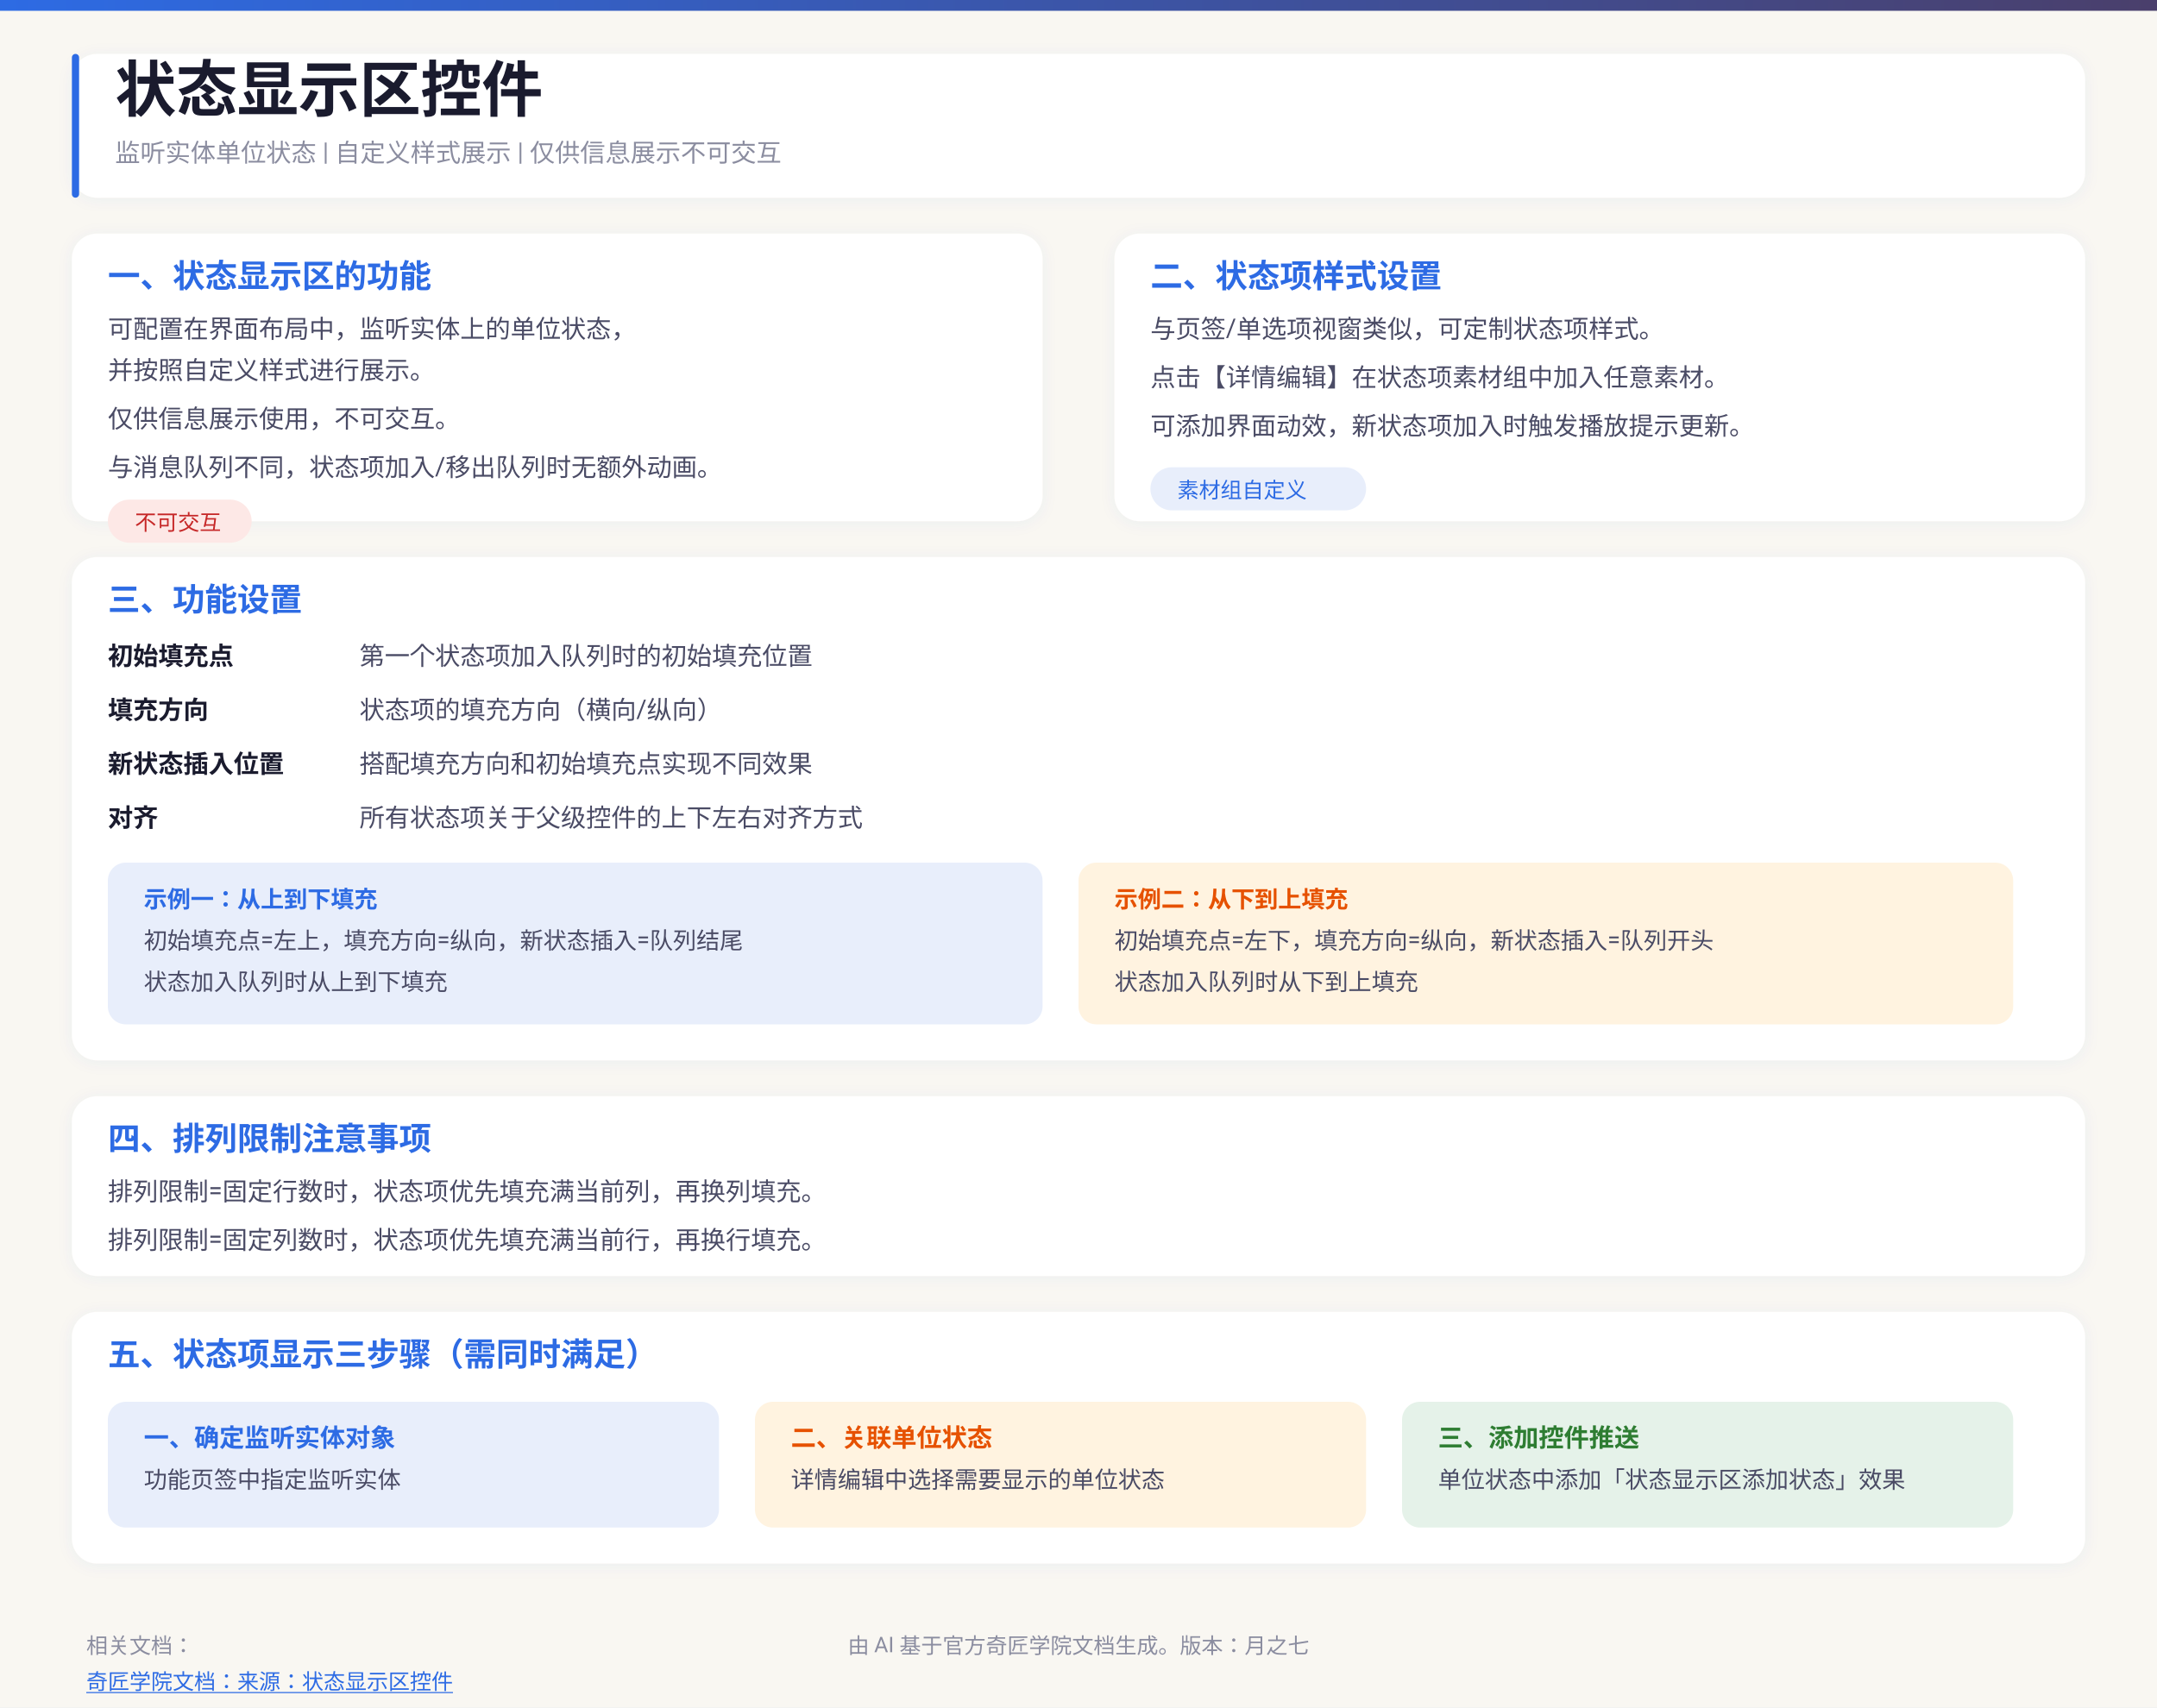
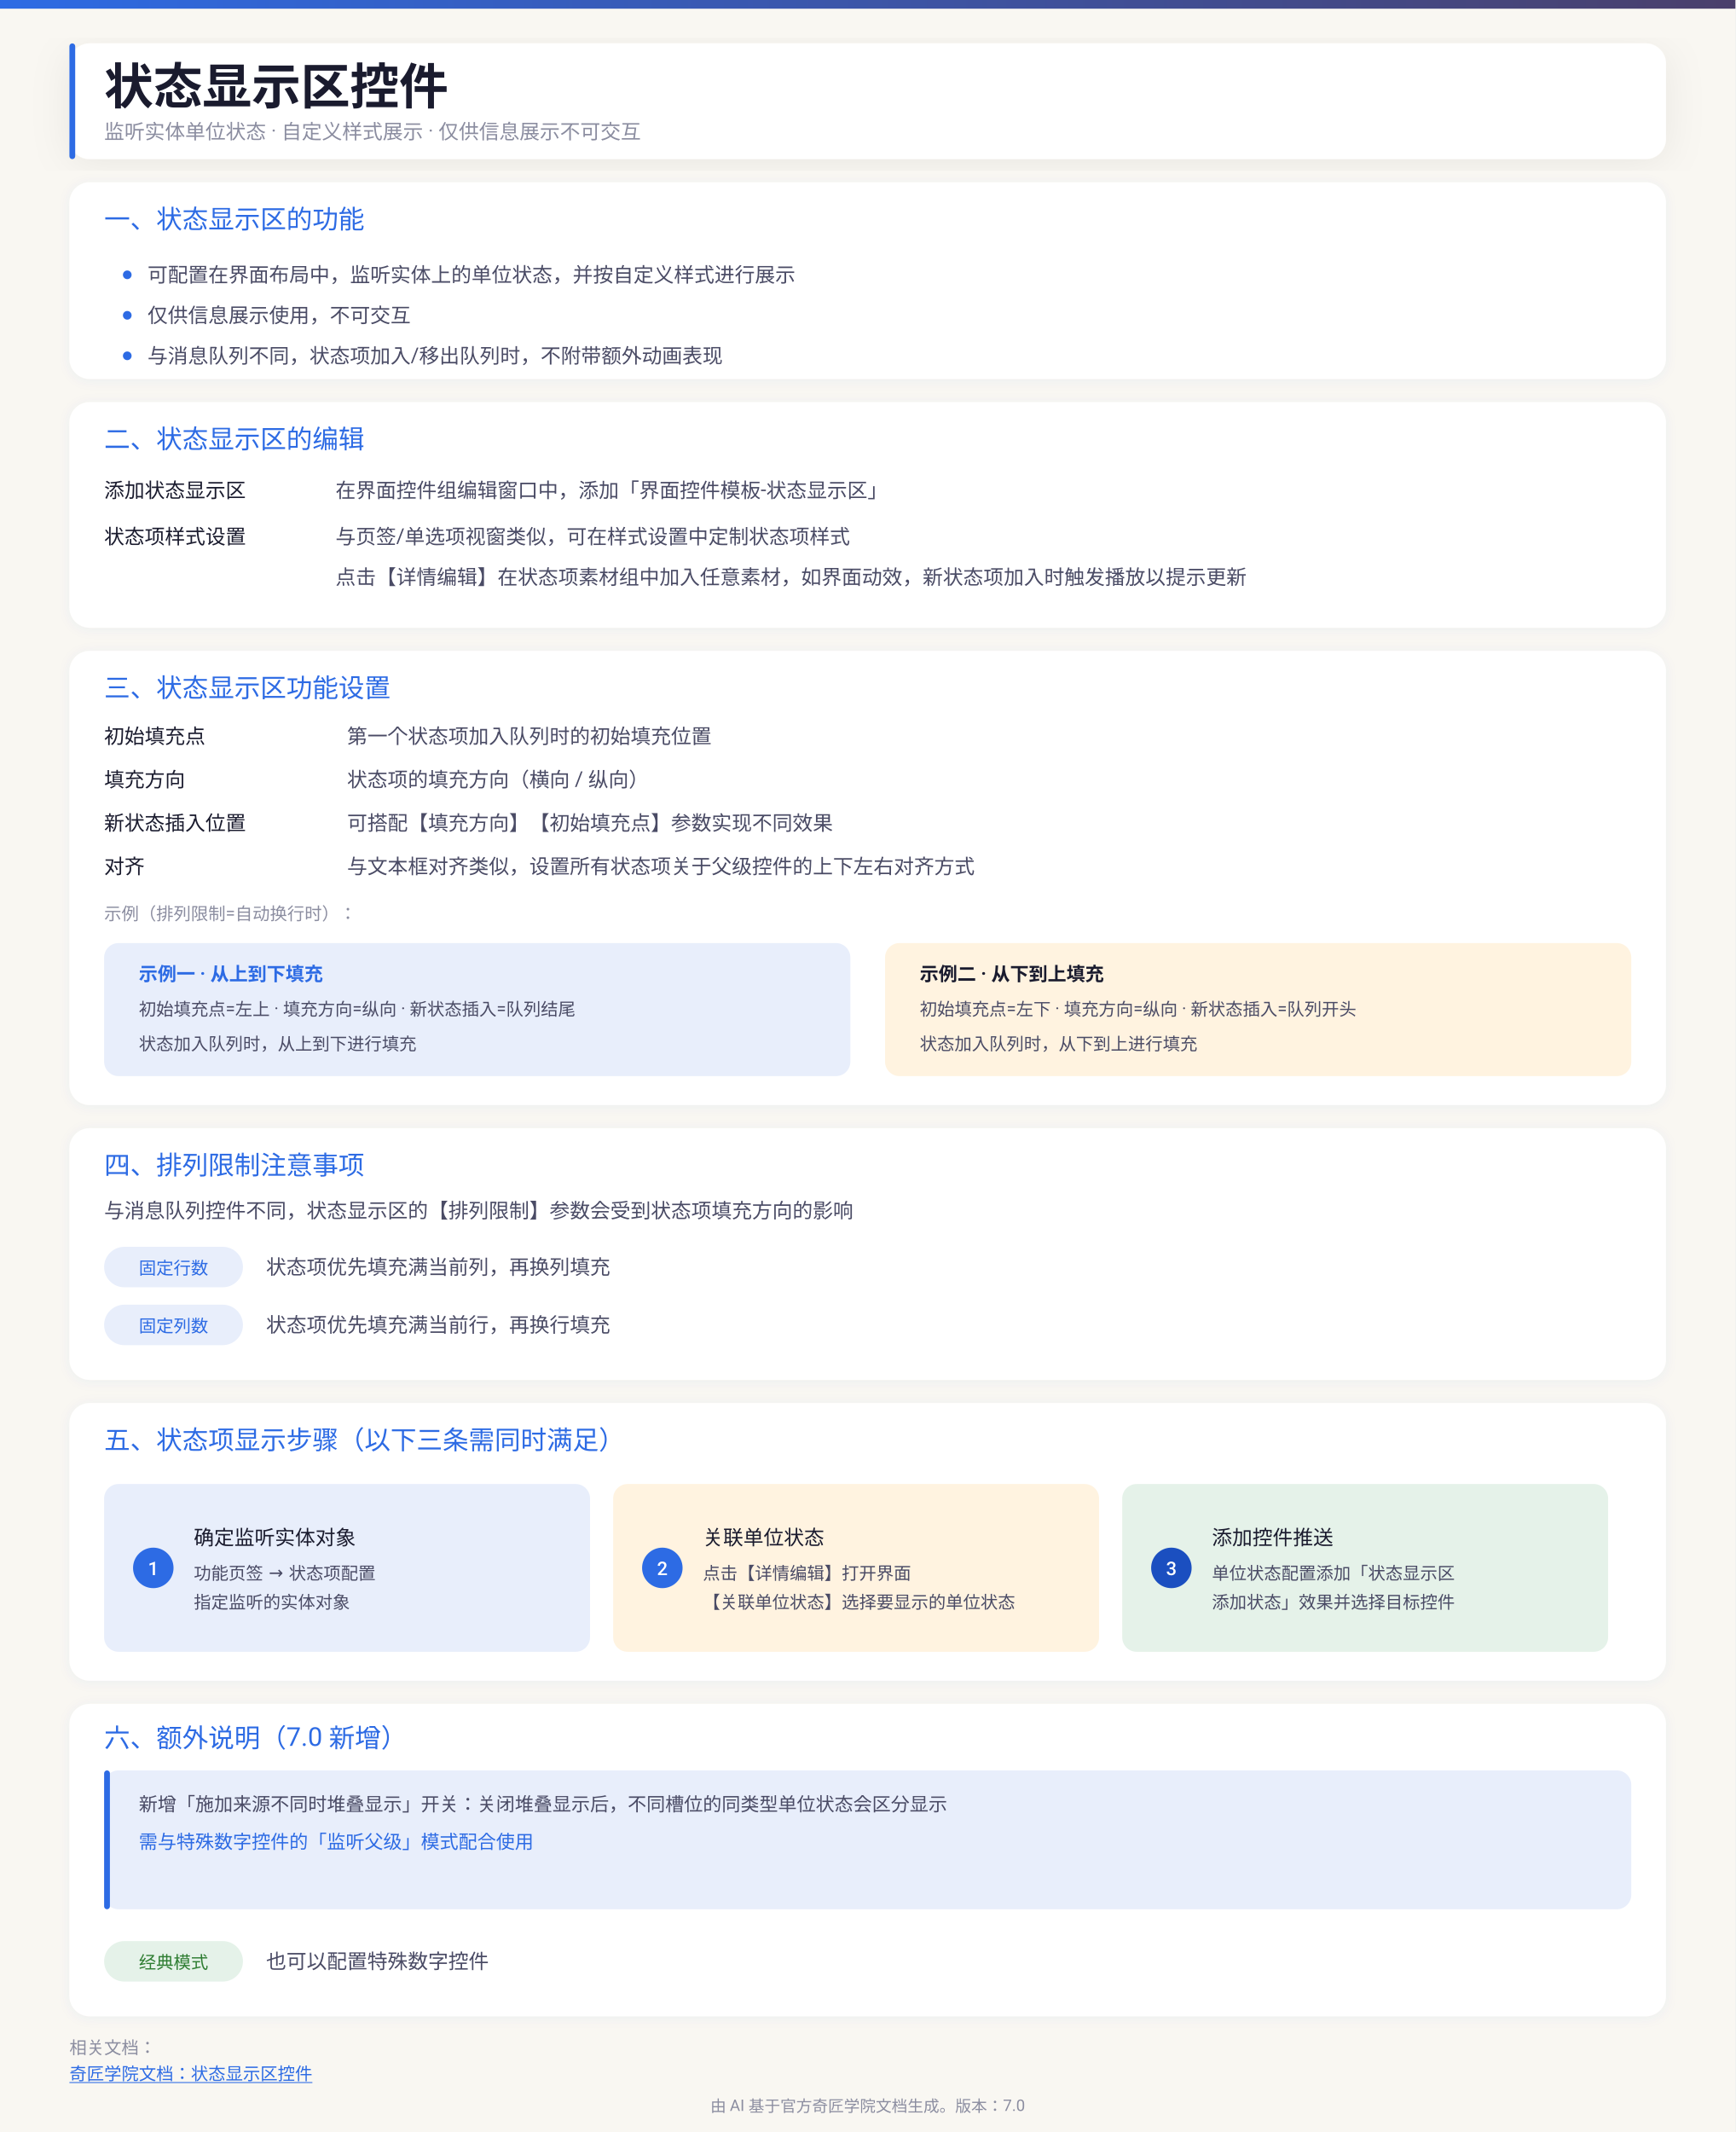
- <svg xmlns="http://www.w3.org/2000/svg" xmlns:xlink="http://www.w3.org/1999/xlink" viewBox="0 0 1200 950">
+ <svg xmlns="http://www.w3.org/2000/svg" xmlns:xlink="http://www.w3.org/1999/xlink" viewBox="0 0 1200 1474">
  <defs>
-     <linearGradient id="topGrad" x1="0" y1="0" x2="1" y2="0">
+     <linearGradient id="topGrad" x1="0" y1="0" x2="1200" y2="0" gradientUnits="userSpaceOnUse">
      <stop offset="0%" stop-color="#2D6BE4" />
      <stop offset="100%" stop-color="#4A3F6B" />
    </linearGradient>
    <filter id="card">
      <feDropShadow dx="0" dy="1" stdDeviation="4" flood-color="#2D6BE4" flood-opacity="0.06" />
    </filter>
+     <filter id="elevated">
+       <feDropShadow dx="0" dy="4" stdDeviation="14" flood-color="#000" flood-opacity="0.07" />
+     </filter>
  </defs>
-   <rect width="1200" height="950" fill="#F9F7F2" />
+   <rect width="1200" height="1474" fill="#F9F7F2" />
  <rect width="1200" height="6" fill="url(#topGrad)" />
-   <rect x="40" y="30" width="1120" height="80" rx="14" fill="#FFFFFF" filter="url(#card)" />
-   <rect x="40" y="30" width="4" height="80" rx="2" fill="#2D6BE4" />
-   <text x="64" y="62" font-family="'HYWenHei 85W','Noto Sans SC','PingFang SC','Roboto',sans-serif" font-size="34" font-weight="bold" fill="#1A1B2E">状态显示区控件</text>
-   <text x="64" y="90" font-family="'HYWenHei 85W','Noto Sans SC','PingFang SC','Roboto',sans-serif" font-size="14" fill="#8B8DA0">监听实体单位状态 | 自定义样式展示 | 仅供信息展示不可交互</text>
-   <rect x="40" y="130" width="540" height="160" rx="14" fill="#FFFFFF" filter="url(#card)" />
-   <text x="60" y="160" font-family="'HYWenHei 85W','Noto Sans SC','PingFang SC','Roboto',sans-serif" font-size="18" font-weight="700" fill="#2D6BE4">一、状态显示区的功能</text>
-   <text x="60" y="188" font-family="'HYWenHei 85W','Noto Sans SC','PingFang SC','Roboto',sans-serif" font-size="14" fill="#4A4B65">可配置在界面布局中，监听实体上的单位状态，</text>
-   <text x="60" y="211" font-family="'HYWenHei 85W','Noto Sans SC','PingFang SC','Roboto',sans-serif" font-size="14" fill="#4A4B65">并按照自定义样式进行展示。</text>
-   <text x="60" y="238" font-family="'HYWenHei 85W','Noto Sans SC','PingFang SC','Roboto',sans-serif" font-size="14" fill="#4A4B65">仅供信息展示使用，不可交互。</text>
-   <text x="60" y="265" font-family="'HYWenHei 85W','Noto Sans SC','PingFang SC','Roboto',sans-serif" font-size="14" fill="#4A4B65">与消息队列不同，状态项加入/移出队列时无额外动画。</text>
-   <rect x="60" y="278" width="80" height="24" rx="12" fill="#FDE8E6" />
-   <text x="75" y="295" font-family="'HYWenHei 85W','Noto Sans SC','PingFang SC','Roboto',sans-serif" font-size="12" fill="#C62828">不可交互</text>
-   <rect x="620" y="130" width="540" height="160" rx="14" fill="#FFFFFF" filter="url(#card)" />
-   <text x="640" y="160" font-family="'HYWenHei 85W','Noto Sans SC','PingFang SC','Roboto',sans-serif" font-size="18" font-weight="700" fill="#2D6BE4">二、状态项样式设置</text>
-   <text x="640" y="188" font-family="'HYWenHei 85W','Noto Sans SC','PingFang SC','Roboto',sans-serif" font-size="14" fill="#4A4B65">与页签/单选项视窗类似，可定制状态项样式。</text>
-   <text x="640" y="215" font-family="'HYWenHei 85W','Noto Sans SC','PingFang SC','Roboto',sans-serif" font-size="14" fill="#4A4B65">点击【详情编辑】在状态项素材组中加入任意素材。</text>
-   <text x="640" y="242" font-family="'HYWenHei 85W','Noto Sans SC','PingFang SC','Roboto',sans-serif" font-size="14" fill="#4A4B65">可添加界面动效，新状态项加入时触发播放提示更新。</text>
-   <rect x="640" y="260" width="120" height="24" rx="12" fill="#E8EEFB" />
-   <text x="655" y="277" font-family="'HYWenHei 85W','Noto Sans SC','PingFang SC','Roboto',sans-serif" font-size="12" fill="#2D6BE4">素材组自定义</text>
-   <rect x="40" y="310" width="1120" height="280" rx="14" fill="#FFFFFF" filter="url(#card)" />
-   <text x="60" y="340" font-family="'HYWenHei 85W','Noto Sans SC','PingFang SC','Roboto',sans-serif" font-size="18" font-weight="700" fill="#2D6BE4">三、功能设置</text>
-   <text x="60" y="370" font-family="'HYWenHei 85W','Noto Sans SC','PingFang SC','Roboto',sans-serif" font-size="14" font-weight="700" fill="#1A1B2E">初始填充点</text>
-   <text x="200" y="370" font-family="'HYWenHei 85W','Noto Sans SC','PingFang SC','Roboto',sans-serif" font-size="14" fill="#4A4B65">第一个状态项加入队列时的初始填充位置</text>
-   <text x="60" y="400" font-family="'HYWenHei 85W','Noto Sans SC','PingFang SC','Roboto',sans-serif" font-size="14" font-weight="700" fill="#1A1B2E">填充方向</text>
-   <text x="200" y="400" font-family="'HYWenHei 85W','Noto Sans SC','PingFang SC','Roboto',sans-serif" font-size="14" fill="#4A4B65">状态项的填充方向（横向/纵向）</text>
-   <text x="60" y="430" font-family="'HYWenHei 85W','Noto Sans SC','PingFang SC','Roboto',sans-serif" font-size="14" font-weight="700" fill="#1A1B2E">新状态插入位置</text>
-   <text x="200" y="430" font-family="'HYWenHei 85W','Noto Sans SC','PingFang SC','Roboto',sans-serif" font-size="14" fill="#4A4B65">搭配填充方向和初始填充点实现不同效果</text>
-   <text x="60" y="460" font-family="'HYWenHei 85W','Noto Sans SC','PingFang SC','Roboto',sans-serif" font-size="14" font-weight="700" fill="#1A1B2E">对齐</text>
-   <text x="200" y="460" font-family="'HYWenHei 85W','Noto Sans SC','PingFang SC','Roboto',sans-serif" font-size="14" fill="#4A4B65">所有状态项关于父级控件的上下左右对齐方式</text>
-   <rect x="60" y="480" width="520" height="90" rx="10" fill="#E8EEFB" />
-   <text x="80" y="505" font-family="'HYWenHei 85W','Noto Sans SC','PingFang SC','Roboto',sans-serif" font-size="13" font-weight="700" fill="#2D6BE4">示例一：从上到下填充</text>
-   <text x="80" y="528" font-family="'HYWenHei 85W','Noto Sans SC','PingFang SC','Roboto',sans-serif" font-size="13" fill="#4A4B65">初始填充点=左上，填充方向=纵向，新状态插入=队列结尾</text>
-   <text x="80" y="551" font-family="'HYWenHei 85W','Noto Sans SC','PingFang SC','Roboto',sans-serif" font-size="13" fill="#4A4B65">状态加入队列时从上到下填充</text>
-   <rect x="600" y="480" width="520" height="90" rx="10" fill="#FFF3E0" />
-   <text x="620" y="505" font-family="'HYWenHei 85W','Noto Sans SC','PingFang SC','Roboto',sans-serif" font-size="13" font-weight="700" fill="#E65100">示例二：从下到上填充</text>
-   <text x="620" y="528" font-family="'HYWenHei 85W','Noto Sans SC','PingFang SC','Roboto',sans-serif" font-size="13" fill="#4A4B65">初始填充点=左下，填充方向=纵向，新状态插入=队列开头</text>
-   <text x="620" y="551" font-family="'HYWenHei 85W','Noto Sans SC','PingFang SC','Roboto',sans-serif" font-size="13" fill="#4A4B65">状态加入队列时从下到上填充</text>
-   <rect x="40" y="610" width="1120" height="100" rx="14" fill="#FFFFFF" filter="url(#card)" />
-   <text x="60" y="640" font-family="'HYWenHei 85W','Noto Sans SC','PingFang SC','Roboto',sans-serif" font-size="18" font-weight="700" fill="#2D6BE4">四、排列限制注意事项</text>
-   <text x="60" y="668" font-family="'HYWenHei 85W','Noto Sans SC','PingFang SC','Roboto',sans-serif" font-size="14" fill="#4A4B65">排列限制=固定行数时，状态项优先填充满当前列，再换列填充。</text>
-   <text x="60" y="695" font-family="'HYWenHei 85W','Noto Sans SC','PingFang SC','Roboto',sans-serif" font-size="14" fill="#4A4B65">排列限制=固定列数时，状态项优先填充满当前行，再换行填充。</text>
-   <rect x="40" y="730" width="1120" height="140" rx="14" fill="#FFFFFF" filter="url(#card)" />
-   <text x="60" y="760" font-family="'HYWenHei 85W','Noto Sans SC','PingFang SC','Roboto',sans-serif" font-size="18" font-weight="700" fill="#2D6BE4">五、状态项显示三步骤（需同时满足）</text>
-   <rect x="60" y="780" width="340" height="70" rx="10" fill="#E8EEFB" />
-   <text x="80" y="805" font-family="'HYWenHei 85W','Noto Sans SC','PingFang SC','Roboto',sans-serif" font-size="14" font-weight="700" fill="#2D6BE4">一、确定监听实体对象</text>
-   <text x="80" y="828" font-family="'HYWenHei 85W','Noto Sans SC','PingFang SC','Roboto',sans-serif" font-size="13" fill="#4A4B65">功能页签中指定监听实体</text>
-   <rect x="420" y="780" width="340" height="70" rx="10" fill="#FFF3E0" />
-   <text x="440" y="805" font-family="'HYWenHei 85W','Noto Sans SC','PingFang SC','Roboto',sans-serif" font-size="14" font-weight="700" fill="#E65100">二、关联单位状态</text>
-   <text x="440" y="828" font-family="'HYWenHei 85W','Noto Sans SC','PingFang SC','Roboto',sans-serif" font-size="13" fill="#4A4B65">详情编辑中选择需要显示的单位状态</text>
-   <rect x="780" y="780" width="340" height="70" rx="10" fill="#E5F2E9" />
-   <text x="800" y="805" font-family="'HYWenHei 85W','Noto Sans SC','PingFang SC','Roboto',sans-serif" font-size="14" font-weight="700" fill="#2E7D32">三、添加控件推送</text>
-   <text x="800" y="828" font-family="'HYWenHei 85W','Noto Sans SC','PingFang SC','Roboto',sans-serif" font-size="13" fill="#4A4B65">单位状态中添加「状态显示区添加状态」效果</text>
-   <text x="600" y="920" text-anchor="middle" font-family="'HYWenHei 85W','Noto Sans SC','PingFang SC','Roboto',sans-serif" font-size="12" fill="#8B8DA0">由 AI 基于官方奇匠学院文档生成。版本：月之七</text>
-   <text x="48" y="920" fill="#8B8DA0" font-size="12" font-family="'HYWenHei 85W','Noto Sans SC','PingFang SC','Roboto',sans-serif">相关文档：</text>
+   <rect x="48" y="30" width="1104" height="80" rx="14" fill="#FFFFFF" filter="url(#elevated)" />
+   <rect x="48" y="30" width="4" height="80" rx="2" fill="#2D6BE4" />
+   <text x="72" y="72" font-family="'HYWenHei 85W','Noto Sans SC','PingFang SC','Roboto',sans-serif" font-size="34" font-weight="bold" fill="#1A1B2E">状态显示区控件</text>
+   <text x="72" y="96" font-family="'HYWenHei 85W','Noto Sans SC','PingFang SC','Roboto',sans-serif" font-size="14" fill="#8B8DA0">监听实体单位状态 · 自定义样式展示 · 仅供信息展示不可交互</text>
+   <rect x="48" y="126" width="1104" height="136" rx="14" fill="#FFFFFF" filter="url(#card)" />
+   <text x="72" y="158" font-family="'HYWenHei 85W','Noto Sans SC','PingFang SC','Roboto',sans-serif" font-size="18" fill="#2D6BE4">一、状态显示区的功能</text>
+   <circle cx="88" cy="190" r="3" fill="#2D6BE4" />
+   <text x="102" y="195" font-family="'HYWenHei 85W','Noto Sans SC','PingFang SC','Roboto',sans-serif" font-size="14" fill="#4A4B65">可配置在界面布局中，监听实体上的单位状态，并按自定义样式进行展示</text>
+   <circle cx="88" cy="218" r="3" fill="#2D6BE4" />
+   <text x="102" y="223" font-family="'HYWenHei 85W','Noto Sans SC','PingFang SC','Roboto',sans-serif" font-size="14" fill="#4A4B65">仅供信息展示使用，不可交互</text>
+   <circle cx="88" cy="246" r="3" fill="#2D6BE4" />
+   <text x="102" y="251" font-family="'HYWenHei 85W','Noto Sans SC','PingFang SC','Roboto',sans-serif" font-size="14" fill="#4A4B65">与消息队列不同，状态项加入/移出队列时，不附带额外动画表现</text>
+   <rect x="48" y="278" width="1104" height="156" rx="14" fill="#FFFFFF" filter="url(#card)" />
+   <text x="72" y="310" font-family="'HYWenHei 85W','Noto Sans SC','PingFang SC','Roboto',sans-serif" font-size="18" fill="#2D6BE4">二、状态显示区的编辑</text>
+   <text x="72" y="344" font-family="'HYWenHei 85W','Noto Sans SC','PingFang SC','Roboto',sans-serif" font-size="14" font-weight="500" fill="#1A1B2E">添加状态显示区</text>
+   <text x="232" y="344" font-family="'HYWenHei 85W','Noto Sans SC','PingFang SC','Roboto',sans-serif" font-size="14" fill="#4A4B65">在界面控件组编辑窗口中，添加「界面控件模板-状态显示区」</text>
+   <text x="72" y="376" font-family="'HYWenHei 85W','Noto Sans SC','PingFang SC','Roboto',sans-serif" font-size="14" font-weight="500" fill="#1A1B2E">状态项样式设置</text>
+   <text x="232" y="376" font-family="'HYWenHei 85W','Noto Sans SC','PingFang SC','Roboto',sans-serif" font-size="14" fill="#4A4B65">与页签/单选项视窗类似，可在样式设置中定制状态项样式</text>
+   <text x="232" y="404" font-family="'HYWenHei 85W','Noto Sans SC','PingFang SC','Roboto',sans-serif" font-size="14" fill="#4A4B65">点击【详情编辑】在状态项素材组中加入任意素材，如界面动效，新状态项加入时触发播放以提示更新</text>
+   <rect x="48" y="450" width="1104" height="314" rx="14" fill="#FFFFFF" filter="url(#card)" />
+   <text x="72" y="482" font-family="'HYWenHei 85W','Noto Sans SC','PingFang SC','Roboto',sans-serif" font-size="18" fill="#2D6BE4">三、状态显示区功能设置</text>
+   <text x="72" y="514" font-family="'HYWenHei 85W','Noto Sans SC','PingFang SC','Roboto',sans-serif" font-size="14" font-weight="500" fill="#1A1B2E">初始填充点</text>
+   <text x="240" y="514" font-family="'HYWenHei 85W','Noto Sans SC','PingFang SC','Roboto',sans-serif" font-size="14" fill="#4A4B65">第一个状态项加入队列时的初始填充位置</text>
+   <text x="72" y="544" font-family="'HYWenHei 85W','Noto Sans SC','PingFang SC','Roboto',sans-serif" font-size="14" font-weight="500" fill="#1A1B2E">填充方向</text>
+   <text x="240" y="544" font-family="'HYWenHei 85W','Noto Sans SC','PingFang SC','Roboto',sans-serif" font-size="14" fill="#4A4B65">状态项的填充方向（横向 / 纵向）</text>
+   <text x="72" y="574" font-family="'HYWenHei 85W','Noto Sans SC','PingFang SC','Roboto',sans-serif" font-size="14" font-weight="500" fill="#1A1B2E">新状态插入位置</text>
+   <text x="240" y="574" font-family="'HYWenHei 85W','Noto Sans SC','PingFang SC','Roboto',sans-serif" font-size="14" fill="#4A4B65">可搭配【填充方向】【初始填充点】参数实现不同效果</text>
+   <text x="72" y="604" font-family="'HYWenHei 85W','Noto Sans SC','PingFang SC','Roboto',sans-serif" font-size="14" font-weight="500" fill="#1A1B2E">对齐</text>
+   <text x="240" y="604" font-family="'HYWenHei 85W','Noto Sans SC','PingFang SC','Roboto',sans-serif" font-size="14" fill="#4A4B65">与文本框对齐类似，设置所有状态项关于父级控件的上下左右对齐方式</text>
+   <text x="72" y="636" font-family="'HYWenHei 85W','Noto Sans SC','PingFang SC','Roboto',sans-serif" font-size="12" fill="#8B8DA0">示例（排列限制=自动换行时）：</text>
+   <rect x="72" y="652" width="516" height="92" rx="10" fill="#E8EEFB" />
+   <text x="96" y="678" font-family="'HYWenHei 85W','Noto Sans SC','PingFang SC','Roboto',sans-serif" font-size="13" font-weight="700" fill="#2D6BE4">示例一 · 从上到下填充</text>
+   <text x="96" y="702" font-family="'HYWenHei 85W','Noto Sans SC','PingFang SC','Roboto',sans-serif" font-size="12" fill="#4A4B65">初始填充点=左上 · 填充方向=纵向 · 新状态插入=队列结尾</text>
+   <text x="96" y="726" font-family="'HYWenHei 85W','Noto Sans SC','PingFang SC','Roboto',sans-serif" font-size="12" fill="#4A4B65">状态加入队列时，从上到下进行填充</text>
+   <rect x="612" y="652" width="516" height="92" rx="10" fill="#FFF3E0" />
+   <text x="636" y="678" font-family="'HYWenHei 85W','Noto Sans SC','PingFang SC','Roboto',sans-serif" font-size="13" font-weight="700" fill="#1A1B2E">示例二 · 从下到上填充</text>
+   <text x="636" y="702" font-family="'HYWenHei 85W','Noto Sans SC','PingFang SC','Roboto',sans-serif" font-size="12" fill="#4A4B65">初始填充点=左下 · 填充方向=纵向 · 新状态插入=队列开头</text>
+   <text x="636" y="726" font-family="'HYWenHei 85W','Noto Sans SC','PingFang SC','Roboto',sans-serif" font-size="12" fill="#4A4B65">状态加入队列时，从下到上进行填充</text>
+   <rect x="48" y="780" width="1104" height="174" rx="14" fill="#FFFFFF" filter="url(#card)" />
+   <text x="72" y="812" font-family="'HYWenHei 85W','Noto Sans SC','PingFang SC','Roboto',sans-serif" font-size="18" fill="#2D6BE4">四、排列限制注意事项</text>
+   <text x="72" y="842" font-family="'HYWenHei 85W','Noto Sans SC','PingFang SC','Roboto',sans-serif" font-size="14" fill="#4A4B65">与消息队列控件不同，状态显示区的【排列限制】参数会受到状态项填充方向的影响</text>
+   <rect x="72" y="862" width="96" height="28" rx="14" fill="#E8EEFB" />
+   <text x="120" y="881" font-family="'HYWenHei 85W','Noto Sans SC','PingFang SC','Roboto',sans-serif" font-size="12" fill="#2D6BE4" text-anchor="middle">固定行数</text>
+   <text x="184" y="881" font-family="'HYWenHei 85W','Noto Sans SC','PingFang SC','Roboto',sans-serif" font-size="14" fill="#4A4B65">状态项优先填充满当前列，再换列填充</text>
+   <rect x="72" y="902" width="96" height="28" rx="14" fill="#E8EEFB" />
+   <text x="120" y="921" font-family="'HYWenHei 85W','Noto Sans SC','PingFang SC','Roboto',sans-serif" font-size="12" fill="#2D6BE4" text-anchor="middle">固定列数</text>
+   <text x="184" y="921" font-family="'HYWenHei 85W','Noto Sans SC','PingFang SC','Roboto',sans-serif" font-size="14" fill="#4A4B65">状态项优先填充满当前行，再换行填充</text>
+   <rect x="48" y="970" width="1104" height="192" rx="14" fill="#FFFFFF" filter="url(#card)" />
+   <text x="72" y="1002" font-family="'HYWenHei 85W','Noto Sans SC','PingFang SC','Roboto',sans-serif" font-size="18" fill="#2D6BE4">五、状态项显示步骤（以下三条需同时满足）</text>
+   <rect x="72" y="1026" width="336" height="116" rx="10" fill="#E8EEFB" />
+   <circle cx="106" cy="1084" r="14" fill="#2D6BE4" />
+   <text x="106" y="1089" font-family="'HYWenHei 85W','Noto Sans SC','PingFang SC','Roboto',sans-serif" font-size="13" font-weight="500" fill="#FFFFFF" text-anchor="middle">1</text>
+   <text x="134" y="1068" font-family="'HYWenHei 85W','Noto Sans SC','PingFang SC','Roboto',sans-serif" font-size="14" font-weight="500" fill="#1A1B2E">确定监听实体对象</text>
+   <text x="134" y="1092" font-family="'HYWenHei 85W','Noto Sans SC','PingFang SC','Roboto',sans-serif" font-size="12" fill="#4A4B65">功能页签 → 状态项配置</text>
+   <text x="134" y="1112" font-family="'HYWenHei 85W','Noto Sans SC','PingFang SC','Roboto',sans-serif" font-size="12" fill="#4A4B65">指定监听的实体对象</text>
+   <rect x="424" y="1026" width="336" height="116" rx="10" fill="#FFF3E0" />
+   <circle cx="458" cy="1084" r="14" fill="#2D6BE4" />
+   <text x="458" y="1089" font-family="'HYWenHei 85W','Noto Sans SC','PingFang SC','Roboto',sans-serif" font-size="13" font-weight="500" fill="#FFFFFF" text-anchor="middle">2</text>
+   <text x="486" y="1068" font-family="'HYWenHei 85W','Noto Sans SC','PingFang SC','Roboto',sans-serif" font-size="14" font-weight="500" fill="#1A1B2E">关联单位状态</text>
+   <text x="486" y="1092" font-family="'HYWenHei 85W','Noto Sans SC','PingFang SC','Roboto',sans-serif" font-size="12" fill="#4A4B65">点击【详情编辑】打开界面</text>
+   <text x="486" y="1112" font-family="'HYWenHei 85W','Noto Sans SC','PingFang SC','Roboto',sans-serif" font-size="12" fill="#4A4B65">【关联单位状态】选择要显示的单位状态</text>
+   <rect x="776" y="1026" width="336" height="116" rx="10" fill="#E5F2E9" />
+   <circle cx="810" cy="1084" r="14" fill="#1B4FC0" />
+   <text x="810" y="1089" font-family="'HYWenHei 85W','Noto Sans SC','PingFang SC','Roboto',sans-serif" font-size="13" font-weight="500" fill="#FFFFFF" text-anchor="middle">3</text>
+   <text x="838" y="1068" font-family="'HYWenHei 85W','Noto Sans SC','PingFang SC','Roboto',sans-serif" font-size="14" font-weight="500" fill="#1A1B2E">添加控件推送</text>
+   <text x="838" y="1092" font-family="'HYWenHei 85W','Noto Sans SC','PingFang SC','Roboto',sans-serif" font-size="12" fill="#4A4B65">单位状态配置添加「状态显示区</text>
+   <text x="838" y="1112" font-family="'HYWenHei 85W','Noto Sans SC','PingFang SC','Roboto',sans-serif" font-size="12" fill="#4A4B65">添加状态」效果并选择目标控件</text>
+   <rect x="48" y="1178" width="1104" height="216" rx="14" fill="#FFFFFF" filter="url(#card)" />
+   <text x="72" y="1208" font-family="'HYWenHei 85W','Noto Sans SC','PingFang SC','Roboto',sans-serif" font-size="18" fill="#2D6BE4">六、额外说明（7.0 新增）</text>
+   <rect x="72" y="1224" width="1056" height="96" rx="10" fill="#E8EEFB" />
+   <rect x="72" y="1224" width="4" height="96" rx="2" fill="#2D6BE4" />
+   <text x="96" y="1252" font-family="'HYWenHei 85W','Noto Sans SC','PingFang SC','Roboto',sans-serif" font-size="13" fill="#4A4B65">新增「施加来源不同时堆叠显示」开关：关闭堆叠显示后，不同槽位的同类型单位状态会区分显示</text>
+   <text x="96" y="1278" font-family="'HYWenHei 85W','Noto Sans SC','PingFang SC','Roboto',sans-serif" font-size="13" font-weight="500" fill="#2D6BE4">需与特殊数字控件的「监听父级」模式配合使用</text>
+   <rect x="72" y="1342" width="96" height="28" rx="14" fill="#E5F2E9" />
+   <text x="120" y="1361" font-family="'HYWenHei 85W','Noto Sans SC','PingFang SC','Roboto',sans-serif" font-size="12" fill="#2E7D32" text-anchor="middle">经典模式</text>
+   <text x="184" y="1361" font-family="'HYWenHei 85W','Noto Sans SC','PingFang SC','Roboto',sans-serif" font-size="14" fill="#4A4B65">也可以配置特殊数字控件</text>
+   <text x="48" y="1420" font-family="'HYWenHei 85W','Noto Sans SC','PingFang SC','Roboto',sans-serif" font-size="12" fill="#8B8DA0">相关文档：</text>
  <a xlink:href="https://act.mihoyo.com/ys/ugc/tutorial/detail/mh4ve00q4j14" target="_blank">
-     <text x="48" y="940" fill="#2D6BE4" font-size="12" text-decoration="underline" font-family="'HYWenHei 85W','Noto Sans SC','PingFang SC','Roboto',sans-serif">奇匠学院文档：来源：状态显示区控件</text>
+     <text x="48" y="1438" font-family="'HYWenHei 85W','Noto Sans SC','PingFang SC','Roboto',sans-serif" font-size="12" fill="#2D6BE4" text-decoration="underline">奇匠学院文档：状态显示区控件</text>
  </a>
+   <text x="600" y="1460" text-anchor="middle" font-family="'HYWenHei 85W','Noto Sans SC','PingFang SC','Roboto',sans-serif" font-size="11" fill="#8B8DA0">由 AI 基于官方奇匠学院文档生成。版本：7.0</text>
</svg>
